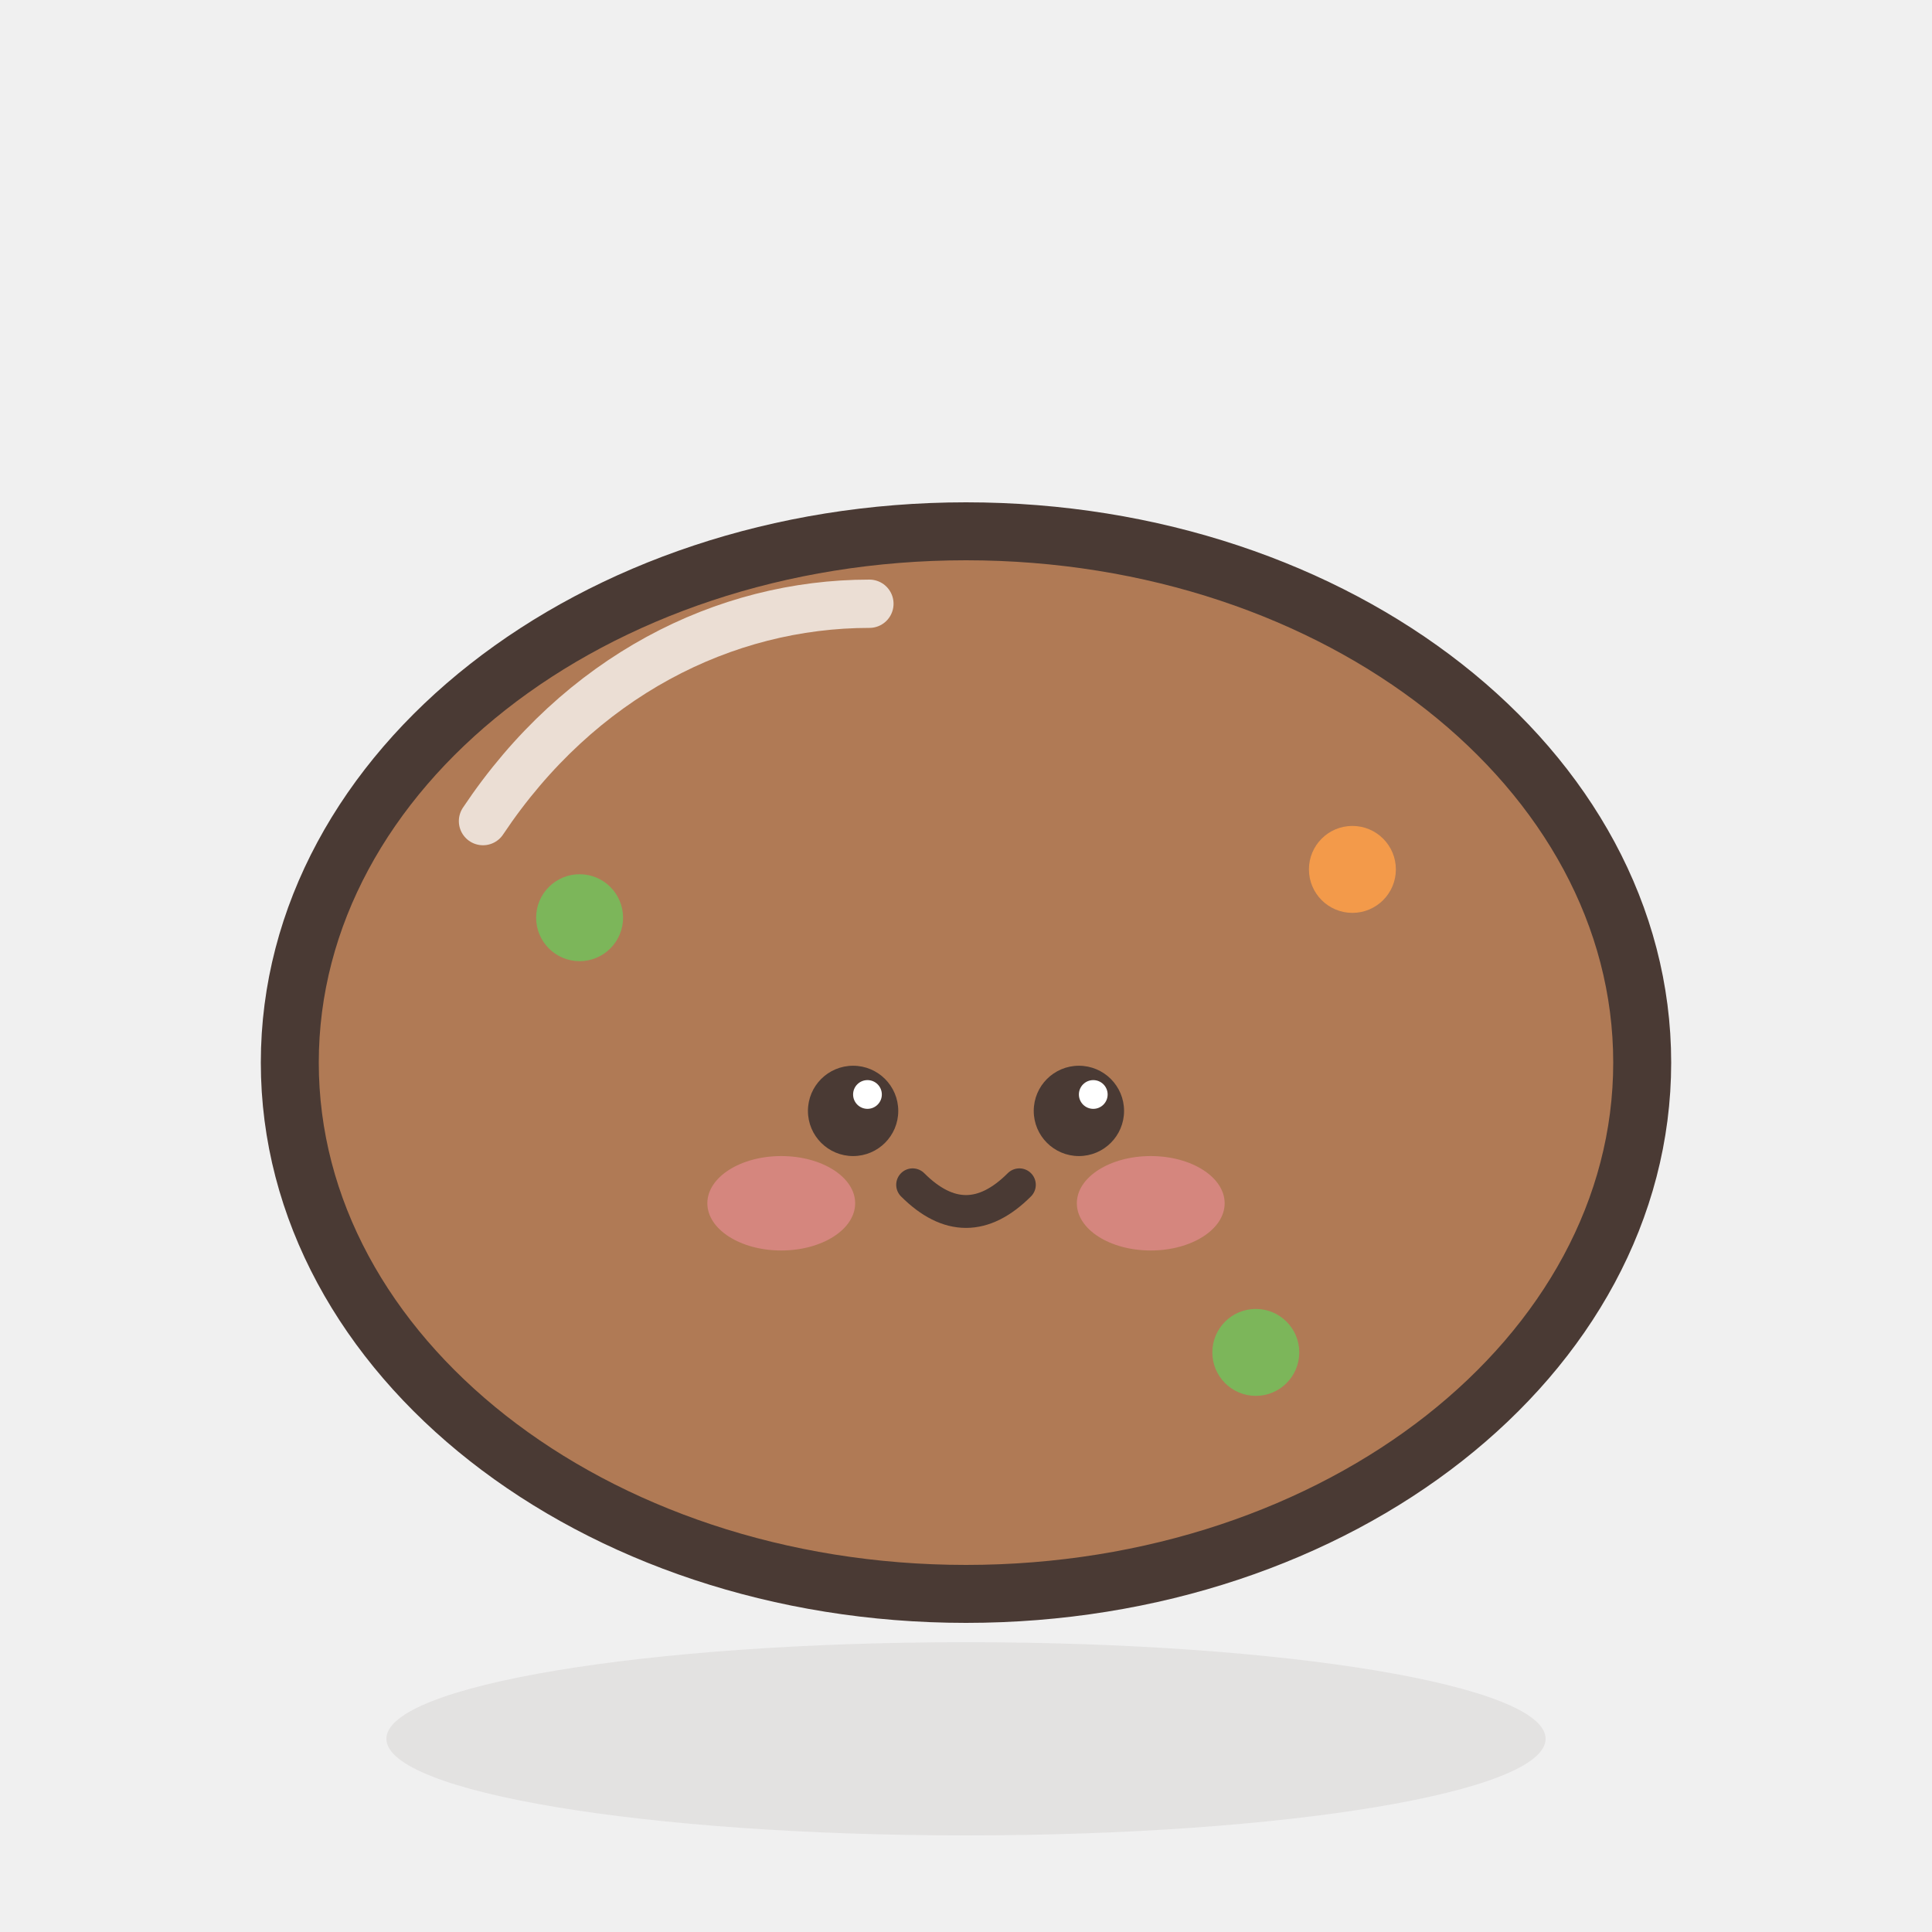
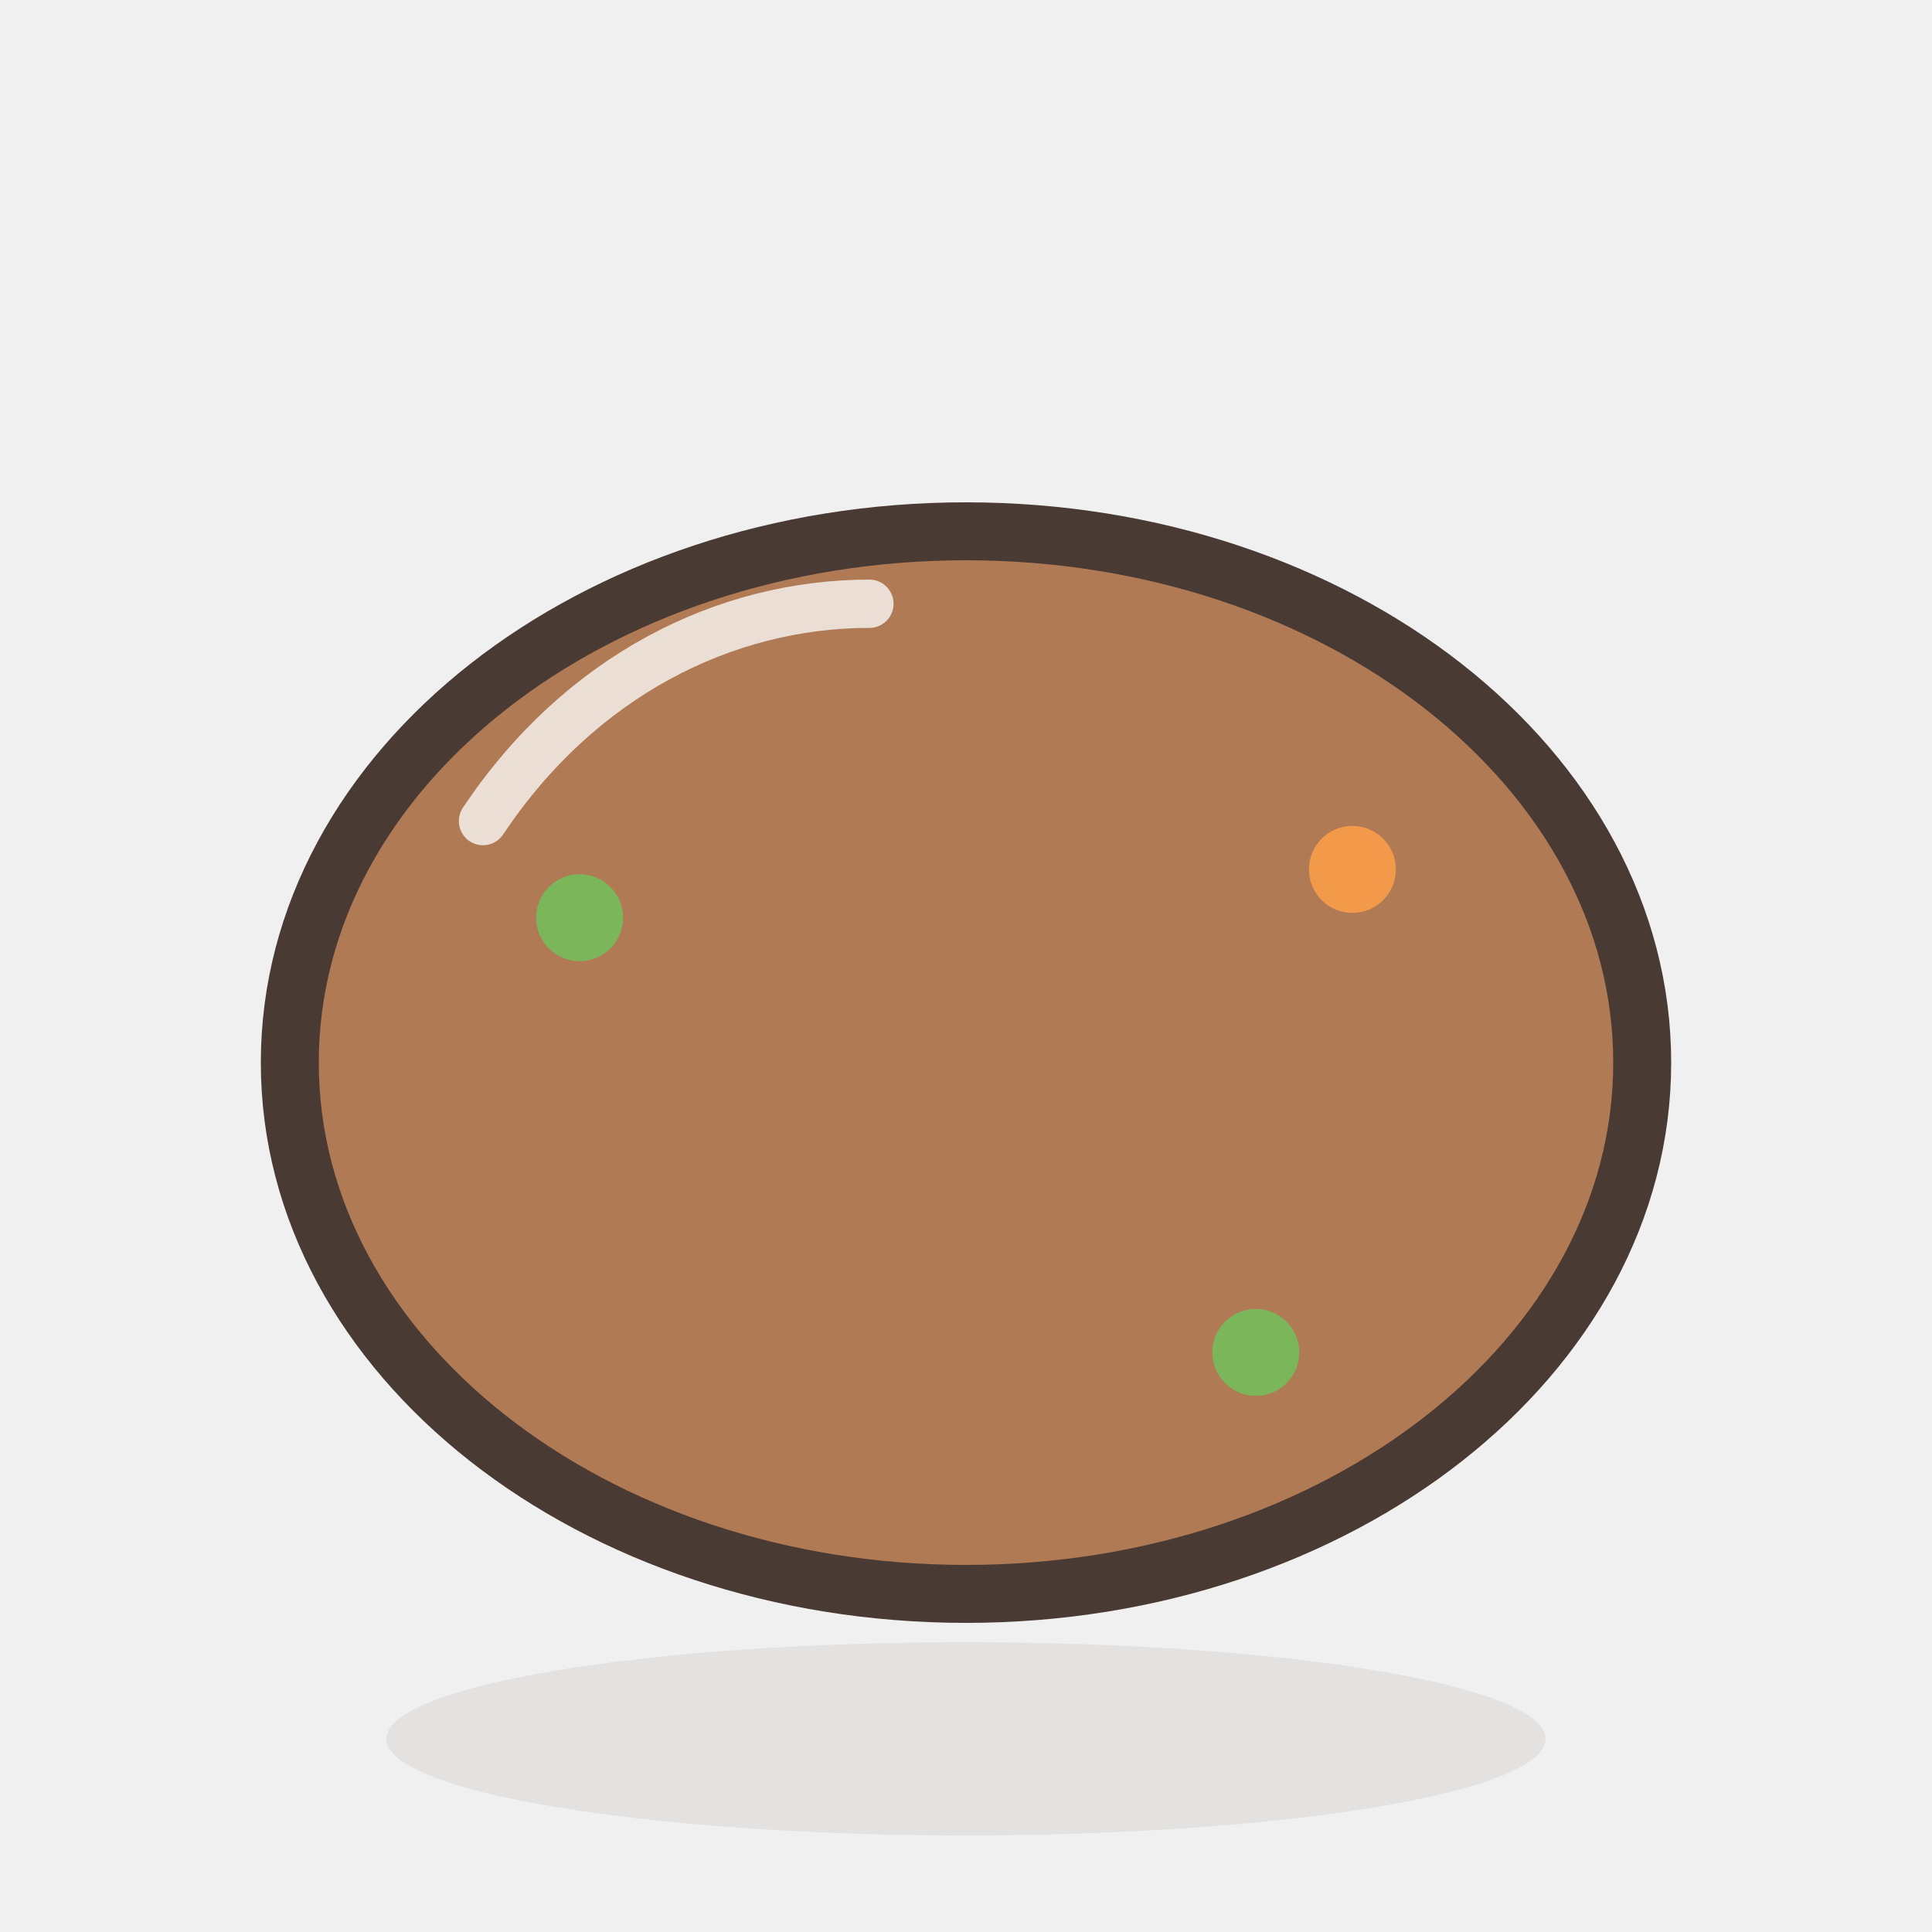
<svg xmlns="http://www.w3.org/2000/svg" viewBox="0 0 80 80" width="80" height="80">
  <ellipse cx="40" cy="72" rx="24" ry="4" fill="#4A3A34" opacity=".08" />
  <ellipse cx="40" cy="44" rx="28" ry="22" fill="#B07A55" stroke="#4A3A34" stroke-width="2.4" stroke-linecap="round" stroke-linejoin="round" />
  <circle cx="24" cy="38" r="1.8" fill="#7CB65A" />
  <circle cx="56" cy="36" r="1.8" fill="#F39A4A" />
  <circle cx="52" cy="56" r="1.8" fill="#7CB65A" />
  <path d="M20 34c4-6 10-9 16-9" fill="none" stroke="#fff" stroke-width="2" stroke-linecap="round" opacity=".75" />
-   <g transform="translate(40 46) scale(0.85)">
-     <ellipse cx="-9" cy="4.5" rx="3.6" ry="2.3" fill="#F48FA0" opacity=".55" />
-     <ellipse cx="9" cy="4.5" rx="3.6" ry="2.3" fill="#F48FA0" opacity=".55" />
-     <circle cx="-5.5" cy="0" r="2.2" fill="#4A3A34" />
-     <circle cx="5.5" cy="0" r="2.2" fill="#4A3A34" />
-     <circle cx="-4.8" cy="-.8" r=".7" fill="#fff" />
-     <circle cx="6.2" cy="-.8" r=".7" fill="#fff" />
-     <path d="M-2.6 3.6q2.6 2.6 5.2 0" fill="none" stroke="#4A3A34" stroke-width="1.6" stroke-linecap="round" />
-   </g>
</svg>
